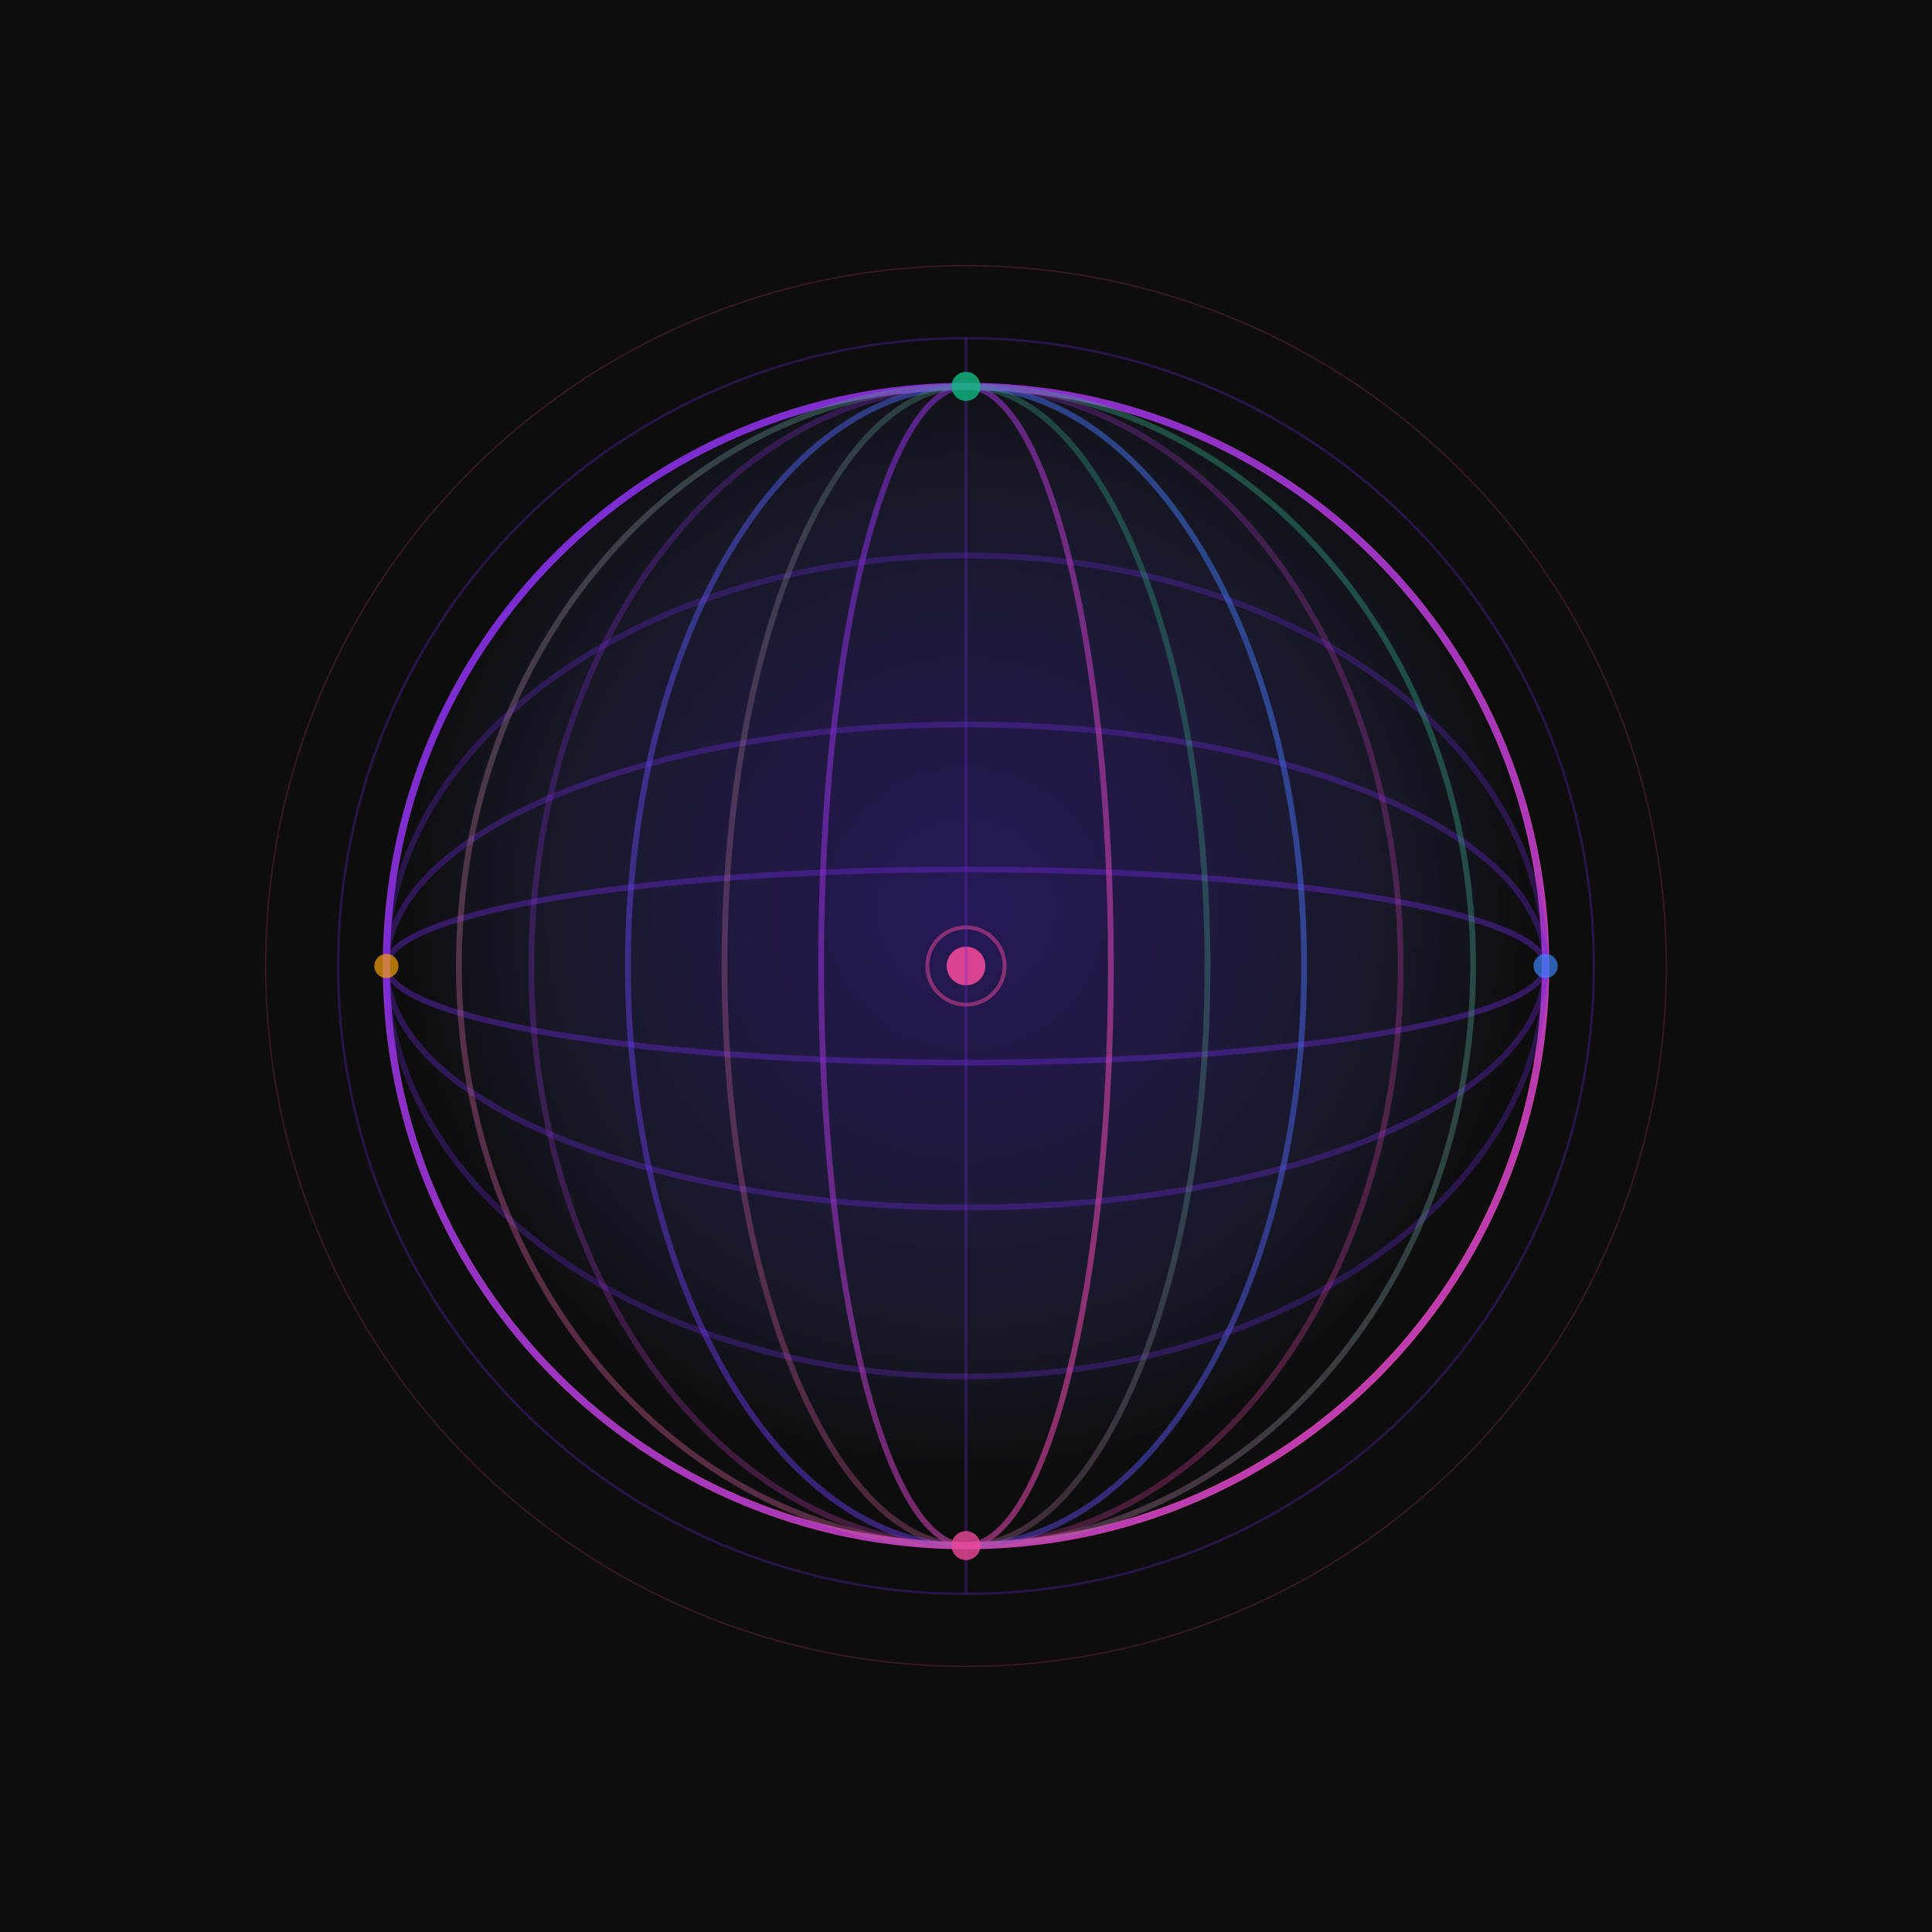
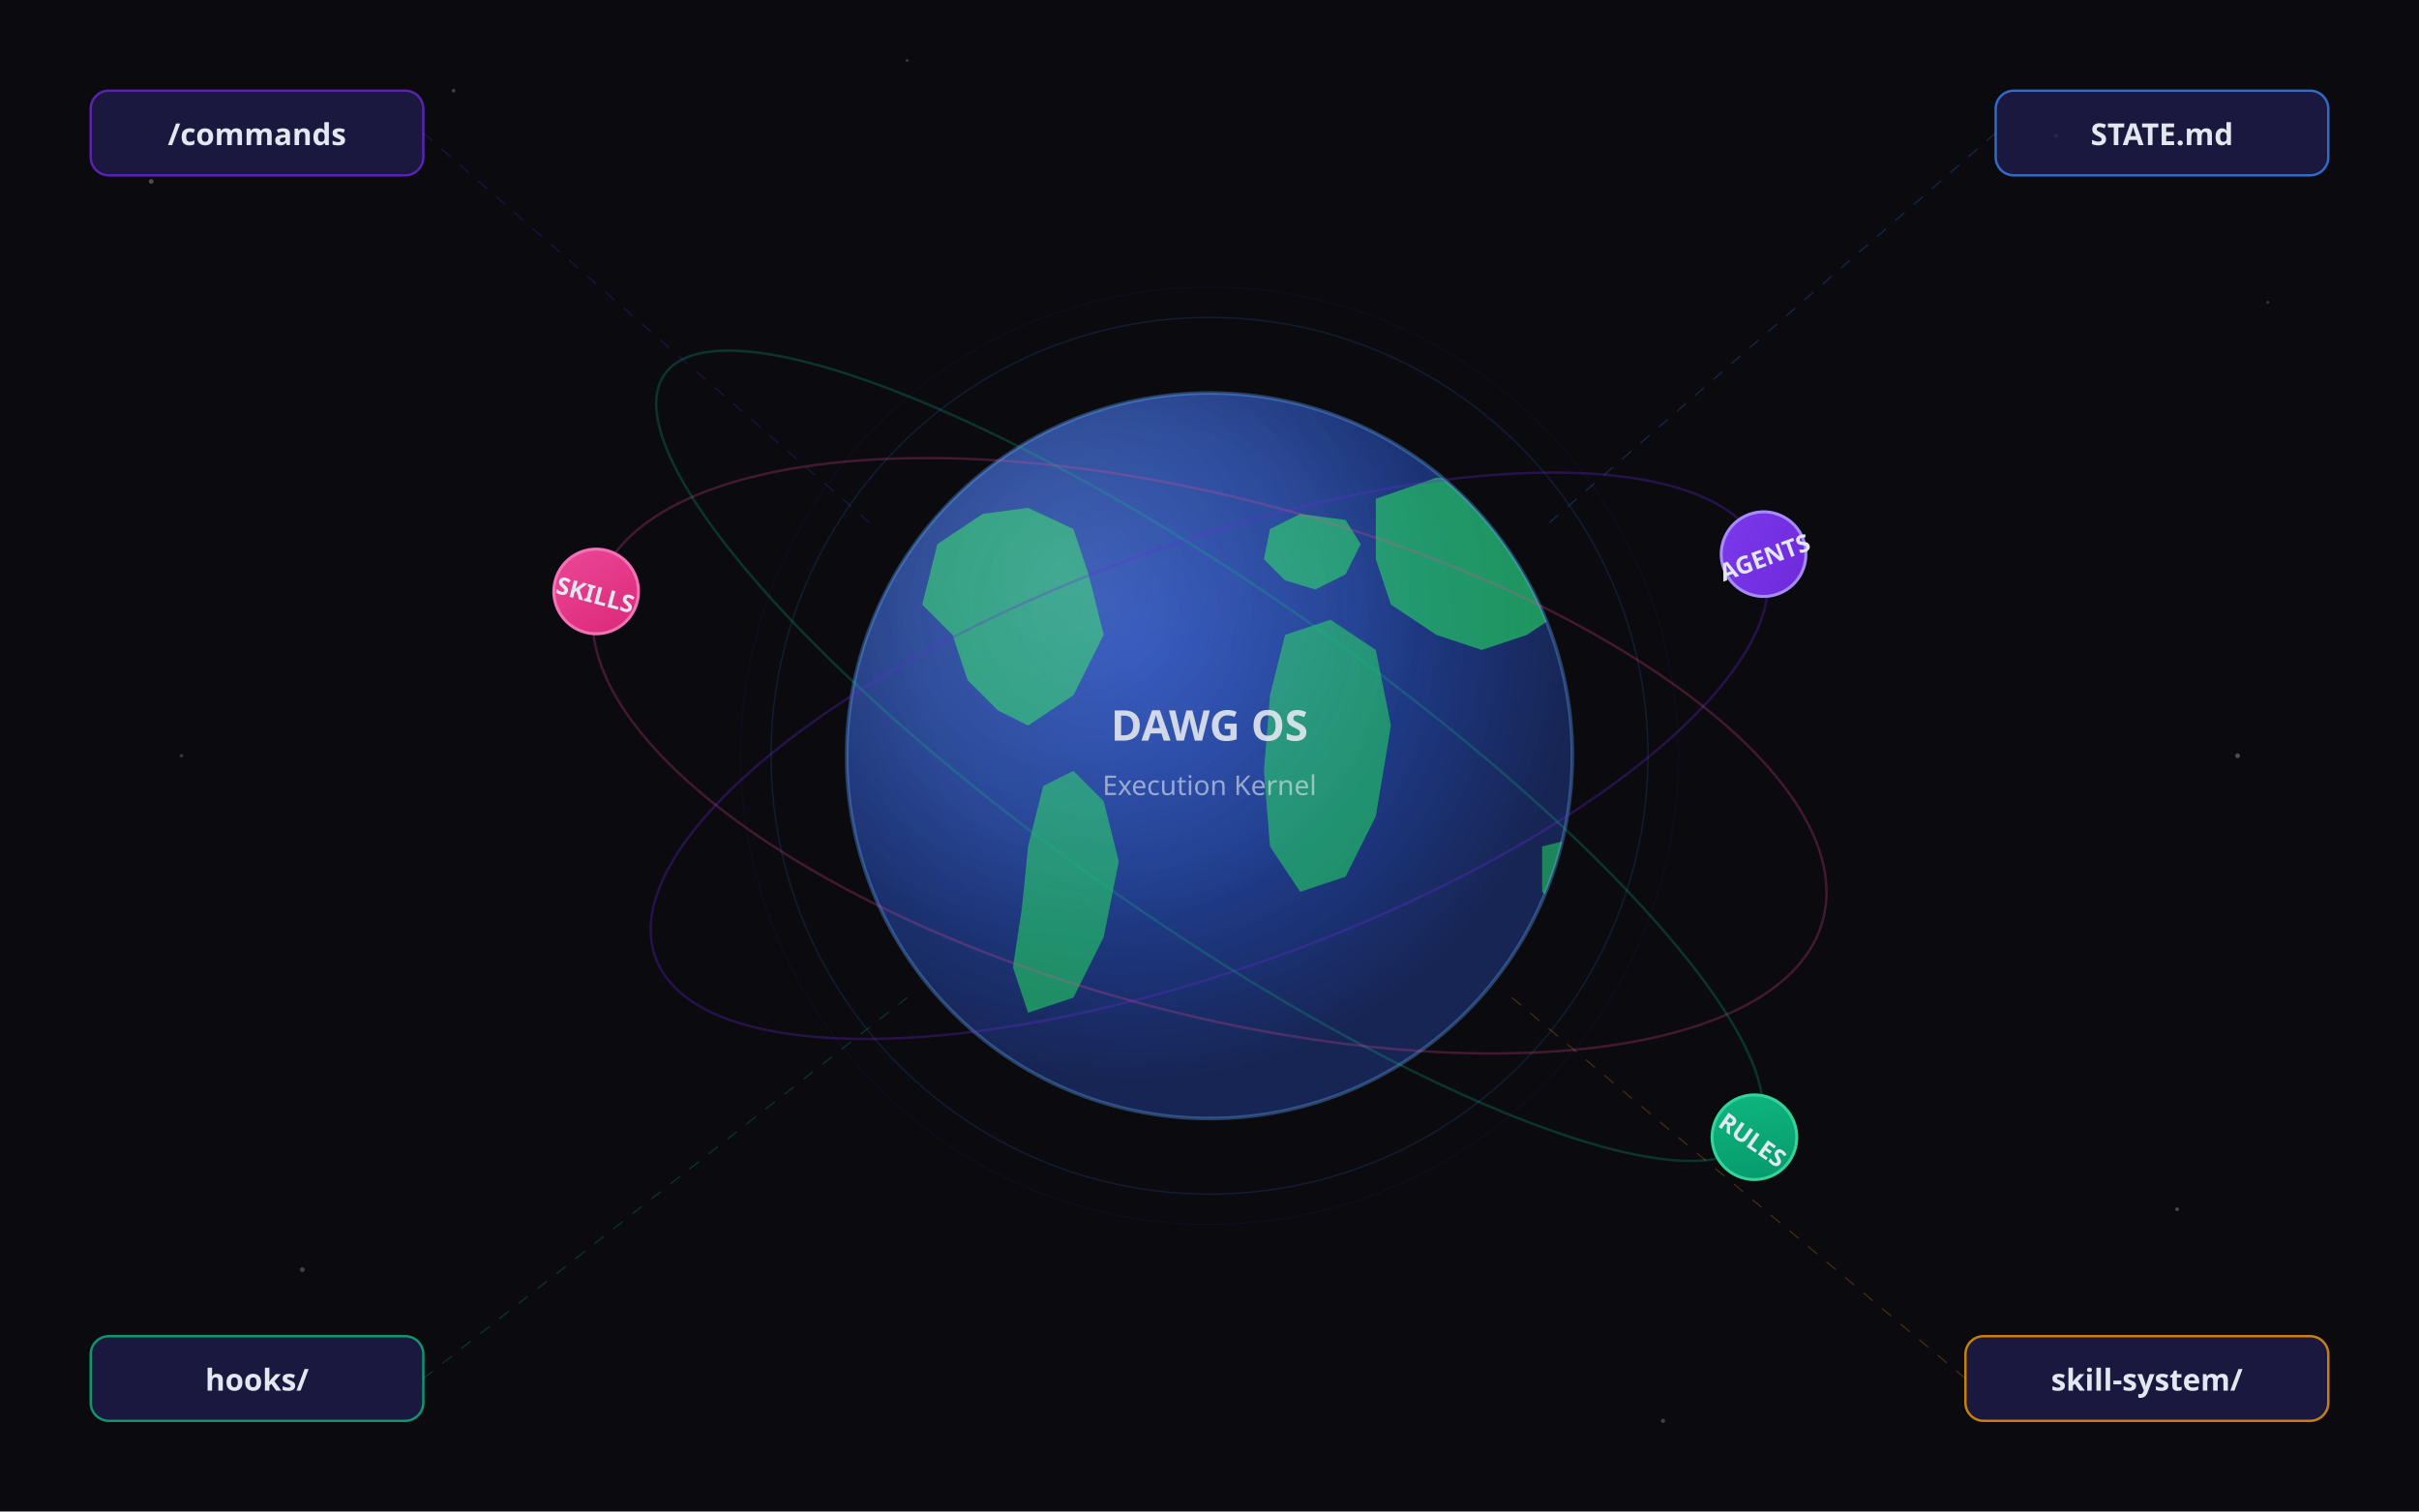
- <svg xmlns="http://www.w3.org/2000/svg" viewBox="0 0 400 400" width="200" height="200">
+ <svg xmlns="http://www.w3.org/2000/svg" viewBox="0 0 800 500" width="800" height="500">
  <defs>
    <style>
-       @keyframes rotate {
+       @keyframes spin-map {
+         from { transform: translateX(0); }
+         to { transform: translateX(-600px); }
+       }
+       @keyframes orbit-cw {
        from { transform: rotate(0deg); }
        to { transform: rotate(360deg); }
      }
-       @keyframes pulse {
-         0%, 100% { opacity: 0.6; }
+       @keyframes orbit-ccw {
+         from { transform: rotate(360deg); }
+         to { transform: rotate(0deg); }
+       }
+       @keyframes pulse-soft {
+         0%, 100% { opacity: 0.7; }
        50% { opacity: 1; }
      }
-       .ring { fill: none; stroke-width: 1.2; }
-       .meridian-group { transform-origin: 200px 200px; animation: rotate 12s linear infinite; }
-       .meridian-group-reverse { transform-origin: 200px 200px; animation: rotate 18s linear infinite reverse; }
-       .glow { animation: pulse 4s ease-in-out infinite; }
+       .map-strip { animation: spin-map 20s linear infinite; }
+       .orbit-ring-1 { transform-origin: 400px 250px; animation: orbit-cw 30s linear infinite; }
+       .orbit-ring-2 { transform-origin: 400px 250px; animation: orbit-ccw 24s linear infinite; }
+       .orbit-ring-3 { transform-origin: 400px 250px; animation: orbit-cw 36s linear infinite; }
+       .node-pulse { animation: pulse-soft 3s ease-in-out infinite; }
+       .label-text { font-family: 'Segoe UI', system-ui, -apple-system, sans-serif; fill: #e2e8f0; }
    </style>
-     <radialGradient id="globe-bg" cx="50%" cy="45%" r="50%">
-       <stop offset="0%" stop-color="#2d1b69" stop-opacity="0.8" />
-       <stop offset="70%" stop-color="#1a1a2e" stop-opacity="0.9" />
-       <stop offset="100%" stop-color="#0D0D0D" stop-opacity="1" />
+     <clipPath id="globe-clip">
+       <circle cx="400" cy="250" r="120" />
+     </clipPath>
+     <radialGradient id="ocean" cx="40%" cy="35%" r="60%">
+       <stop offset="0%" stop-color="#1e40af" />
+       <stop offset="50%" stop-color="#1e3a8a" />
+       <stop offset="100%" stop-color="#172554" />
    </radialGradient>
-     <linearGradient id="ring-grad-1" x1="0%" y1="0%" x2="100%" y2="100%">
-       <stop offset="0%" stop-color="#6D28D9" />
-       <stop offset="100%" stop-color="#EC4899" />
-     </linearGradient>
-     <linearGradient id="ring-grad-2" x1="100%" y1="0%" x2="0%" y2="100%">
-       <stop offset="0%" stop-color="#3B82F6" />
+     <radialGradient id="atmosphere" cx="35%" cy="30%" r="65%">
+       <stop offset="0%" stop-color="#60a5fa" stop-opacity="0.15" />
+       <stop offset="70%" stop-color="#3b82f6" stop-opacity="0.05" />
+       <stop offset="100%" stop-color="#1d4ed8" stop-opacity="0" />
+     </radialGradient>
+     <radialGradient id="shine" cx="30%" cy="25%" r="50%">
+       <stop offset="0%" stop-color="#ffffff" stop-opacity="0.12" />
+       <stop offset="100%" stop-color="#ffffff" stop-opacity="0" />
+     </radialGradient>
+     <linearGradient id="grad-purple" x1="0%" y1="0%" x2="100%" y2="100%">
+       <stop offset="0%" stop-color="#7c3aed" />
      <stop offset="100%" stop-color="#6D28D9" />
    </linearGradient>
-     <linearGradient id="ring-grad-3" x1="0%" y1="100%" x2="100%" y2="0%">
-       <stop offset="0%" stop-color="#EC4899" />
-       <stop offset="100%" stop-color="#10B981" />
+     <linearGradient id="grad-pink" x1="0%" y1="0%" x2="100%" y2="100%">
+       <stop offset="0%" stop-color="#ec4899" />
+       <stop offset="100%" stop-color="#db2777" />
+     </linearGradient>
+     <linearGradient id="grad-green" x1="0%" y1="0%" x2="100%" y2="100%">
+       <stop offset="0%" stop-color="#10b981" />
+       <stop offset="100%" stop-color="#059669" />
+     </linearGradient>
+     <linearGradient id="grad-blue" x1="0%" y1="0%" x2="100%" y2="100%">
+       <stop offset="0%" stop-color="#3b82f6" />
+       <stop offset="100%" stop-color="#2563eb" />
+     </linearGradient>
+     <linearGradient id="grad-amber" x1="0%" y1="0%" x2="100%" y2="100%">
+       <stop offset="0%" stop-color="#f59e0b" />
+       <stop offset="100%" stop-color="#d97706" />
    </linearGradient>
  </defs>
-   <rect width="400" height="400" fill="#0D0D0D" rx="0" />
-   <circle cx="200" cy="200" r="130" fill="none" stroke="#6D28D9" stroke-width="0.5" opacity="0.3" class="glow" />
-   <circle cx="200" cy="200" r="145" fill="none" stroke="#EC4899" stroke-width="0.3" opacity="0.2" class="glow" />
-   <circle cx="200" cy="200" r="120" fill="url(#globe-bg)" stroke="url(#ring-grad-1)" stroke-width="1.5" />
-   <ellipse cx="200" cy="200" rx="120" ry="20" class="ring" stroke="#6D28D9" opacity="0.4" />
-   <ellipse cx="200" cy="200" rx="120" ry="50" class="ring" stroke="#6D28D9" opacity="0.35" />
-   <ellipse cx="200" cy="200" rx="120" ry="85" class="ring" stroke="#6D28D9" opacity="0.3" />
-   <ellipse cx="200" cy="200" rx="120" ry="120" class="ring" stroke="#6D28D9" opacity="0.25" />
-   <g class="meridian-group">
-     <ellipse cx="200" cy="200" rx="30" ry="120" class="ring" stroke="url(#ring-grad-1)" opacity="0.6" />
-     <ellipse cx="200" cy="200" rx="70" ry="120" class="ring" stroke="url(#ring-grad-2)" opacity="0.5" />
-     <ellipse cx="200" cy="200" rx="105" ry="120" class="ring" stroke="url(#ring-grad-3)" opacity="0.4" />
+   <rect width="800" height="500" fill="#0a0a0f" />
+   <circle cx="50" cy="60" r="0.8" fill="#e2e8f0" opacity="0.3" />
+   <circle cx="150" cy="30" r="0.6" fill="#e2e8f0" opacity="0.25" />
+   <circle cx="680" cy="45" r="0.7" fill="#e2e8f0" opacity="0.3" />
+   <circle cx="750" cy="100" r="0.5" fill="#e2e8f0" opacity="0.2" />
+   <circle cx="100" cy="420" r="0.8" fill="#e2e8f0" opacity="0.25" />
+   <circle cx="720" cy="400" r="0.6" fill="#e2e8f0" opacity="0.3" />
+   <circle cx="300" cy="20" r="0.5" fill="#e2e8f0" opacity="0.2" />
+   <circle cx="550" cy="470" r="0.7" fill="#e2e8f0" opacity="0.25" />
+   <circle cx="60" cy="250" r="0.6" fill="#e2e8f0" opacity="0.2" />
+   <circle cx="740" cy="250" r="0.8" fill="#e2e8f0" opacity="0.3" />
+   <circle cx="400" cy="250" r="145" fill="none" stroke="#3b82f6" stroke-width="0.5" opacity="0.15" />
+   <circle cx="400" cy="250" r="155" fill="none" stroke="#6D28D9" stroke-width="0.3" opacity="0.1" />
+   <circle cx="400" cy="250" r="120" fill="url(#ocean)" />
+   <g clip-path="url(#globe-clip)">
+     <g class="map-strip">
+       <path d="M310,180 L325,170 L340,168 L355,175 L360,190 L365,210 L355,230 L340,240 L330,235 L320,225 L315,210 L305,200 Z" fill="#22c55e" opacity="0.7" />
+       <path d="M345,260 L355,255 L365,265 L370,285 L365,310 L355,330 L340,335 L335,320 L338,300 L340,280 Z" fill="#22c55e" opacity="0.65" />
+       <path d="M420,175 L430,170 L445,172 L450,180 L445,190 L435,195 L425,192 L418,185 Z" fill="#22c55e" opacity="0.7" />
+       <path d="M425,210 L440,205 L455,215 L460,240 L455,270 L445,290 L430,295 L420,280 L418,255 L420,230 Z" fill="#22c55e" opacity="0.65" />
+       <path d="M455,165 L475,158 L500,160 L520,170 L525,185 L520,200 L505,210 L490,215 L475,210 L460,200 L455,185 Z" fill="#22c55e" opacity="0.7" />
+       <path d="M510,280 L530,275 L540,285 L535,300 L520,305 L510,295 Z" fill="#22c55e" opacity="0.6" />
+       <path d="M910,180 L925,170 L940,168 L955,175 L960,190 L965,210 L955,230 L940,240 L930,235 L920,225 L915,210 L905,200 Z" fill="#22c55e" opacity="0.7" />
+       <path d="M945,260 L955,255 L965,265 L970,285 L965,310 L955,330 L940,335 L935,320 L938,300 L940,280 Z" fill="#22c55e" opacity="0.65" />
+       <path d="M1020,175 L1030,170 L1045,172 L1050,180 L1045,190 L1035,195 L1025,192 L1018,185 Z" fill="#22c55e" opacity="0.7" />
+       <path d="M1025,210 L1040,205 L1055,215 L1060,240 L1055,270 L1045,290 L1030,295 L1020,280 L1018,255 L1020,230 Z" fill="#22c55e" opacity="0.65" />
+       <path d="M1055,165 L1075,158 L1100,160 L1120,170 L1125,185 L1120,200 L1105,210 L1090,215 L1075,210 L1060,200 L1055,185 Z" fill="#22c55e" opacity="0.7" />
+       <path d="M1110,280 L1130,275 L1140,285 L1135,300 L1120,305 L1110,295 Z" fill="#22c55e" opacity="0.6" />
+     </g>
  </g>
-   <g class="meridian-group-reverse">
-     <ellipse cx="200" cy="200" rx="50" ry="120" class="ring" stroke="url(#ring-grad-3)" opacity="0.35" />
-     <ellipse cx="200" cy="200" rx="90" ry="120" class="ring" stroke="url(#ring-grad-1)" opacity="0.3" />
+   <circle cx="400" cy="250" r="120" fill="url(#atmosphere)" />
+   <circle cx="400" cy="250" r="120" fill="url(#shine)" />
+   <circle cx="400" cy="250" r="120" fill="none" stroke="#60a5fa" stroke-width="1.2" opacity="0.35" />
+   <g class="orbit-ring-1">
+     <ellipse cx="400" cy="250" rx="195" ry="70" fill="none" stroke="#6D28D9" stroke-width="0.8" opacity="0.3" transform="rotate(-20, 400, 250)" />
+     <g transform="rotate(-20, 400, 250)">
+       <circle cx="595" cy="250" r="14" fill="url(#grad-purple)" stroke="#a78bfa" stroke-width="1" class="node-pulse" />
+       <text x="595" y="254" text-anchor="middle" class="label-text" font-size="8" font-weight="600">AGENTS</text>
+     </g>
  </g>
-   <circle cx="200" cy="200" r="4" fill="#EC4899" opacity="0.9" class="glow" />
-   <circle cx="200" cy="200" r="8" fill="none" stroke="#EC4899" stroke-width="0.8" opacity="0.5" class="glow" />
-   <line x1="200" y1="70" x2="200" y2="330" stroke="#6D28D9" stroke-width="0.6" opacity="0.3" />
-   <g class="meridian-group">
-     <circle cx="200" cy="80" r="3" fill="#10B981" opacity="0.8" />
-     <circle cx="320" cy="200" r="2.5" fill="#3B82F6" opacity="0.7" />
-     <circle cx="200" cy="320" r="3" fill="#EC4899" opacity="0.8" />
-     <circle cx="80" cy="200" r="2.5" fill="#F59E0B" opacity="0.7" />
+   <g class="orbit-ring-2">
+     <ellipse cx="400" cy="250" rx="210" ry="85" fill="none" stroke="#EC4899" stroke-width="0.8" opacity="0.25" transform="rotate(15, 400, 250)" />
+     <g transform="rotate(15, 400, 250)">
+       <circle cx="190" cy="250" r="14" fill="url(#grad-pink)" stroke="#f472b6" stroke-width="1" class="node-pulse" />
+       <text x="190" y="254" text-anchor="middle" class="label-text" font-size="8" font-weight="600">SKILLS</text>
+     </g>
  </g>
+   <g class="orbit-ring-3">
+     <ellipse cx="400" cy="250" rx="220" ry="55" fill="none" stroke="#10B981" stroke-width="0.8" opacity="0.25" transform="rotate(35, 400, 250)" />
+     <g transform="rotate(35, 400, 250)">
+       <circle cx="620" cy="250" r="14" fill="url(#grad-green)" stroke="#34d399" stroke-width="1" class="node-pulse" />
+       <text x="620" y="254" text-anchor="middle" class="label-text" font-size="8" font-weight="600">RULES</text>
+     </g>
+   </g>
+   <rect x="30" y="30" width="110" height="28" rx="6" fill="#1e1b4b" stroke="#6D28D9" stroke-width="0.8" opacity="0.8" />
+   <text x="85" y="48" text-anchor="middle" class="label-text" font-size="10" font-weight="600">/commands</text>
+   <line x1="140" y1="44" x2="290" y2="175" stroke="#6D28D9" stroke-width="0.4" opacity="0.25" stroke-dasharray="4,4" />
+   <rect x="660" y="30" width="110" height="28" rx="6" fill="#1e1b4b" stroke="#3B82F6" stroke-width="0.8" opacity="0.8" />
+   <text x="715" y="48" text-anchor="middle" class="label-text" font-size="10" font-weight="600">STATE.md</text>
+   <line x1="660" y1="44" x2="510" y2="175" stroke="#3B82F6" stroke-width="0.4" opacity="0.25" stroke-dasharray="4,4" />
+   <rect x="30" y="442" width="110" height="28" rx="6" fill="#1e1b4b" stroke="#10B981" stroke-width="0.8" opacity="0.8" />
+   <text x="85" y="460" text-anchor="middle" class="label-text" font-size="10" font-weight="600">hooks/</text>
+   <line x1="140" y1="456" x2="300" y2="330" stroke="#10B981" stroke-width="0.4" opacity="0.25" stroke-dasharray="4,4" />
+   <rect x="650" y="442" width="120" height="28" rx="6" fill="#1e1b4b" stroke="#F59E0B" stroke-width="0.8" opacity="0.8" />
+   <text x="710" y="460" text-anchor="middle" class="label-text" font-size="10" font-weight="600">skill-system/</text>
+   <line x1="650" y1="456" x2="500" y2="330" stroke="#F59E0B" stroke-width="0.4" opacity="0.25" stroke-dasharray="4,4" />
+   <text x="400" y="245" text-anchor="middle" class="label-text" font-size="14" font-weight="700" opacity="0.9">DAWG OS</text>
+   <text x="400" y="263" text-anchor="middle" class="label-text" font-size="9" opacity="0.6">Execution Kernel</text>
</svg>
